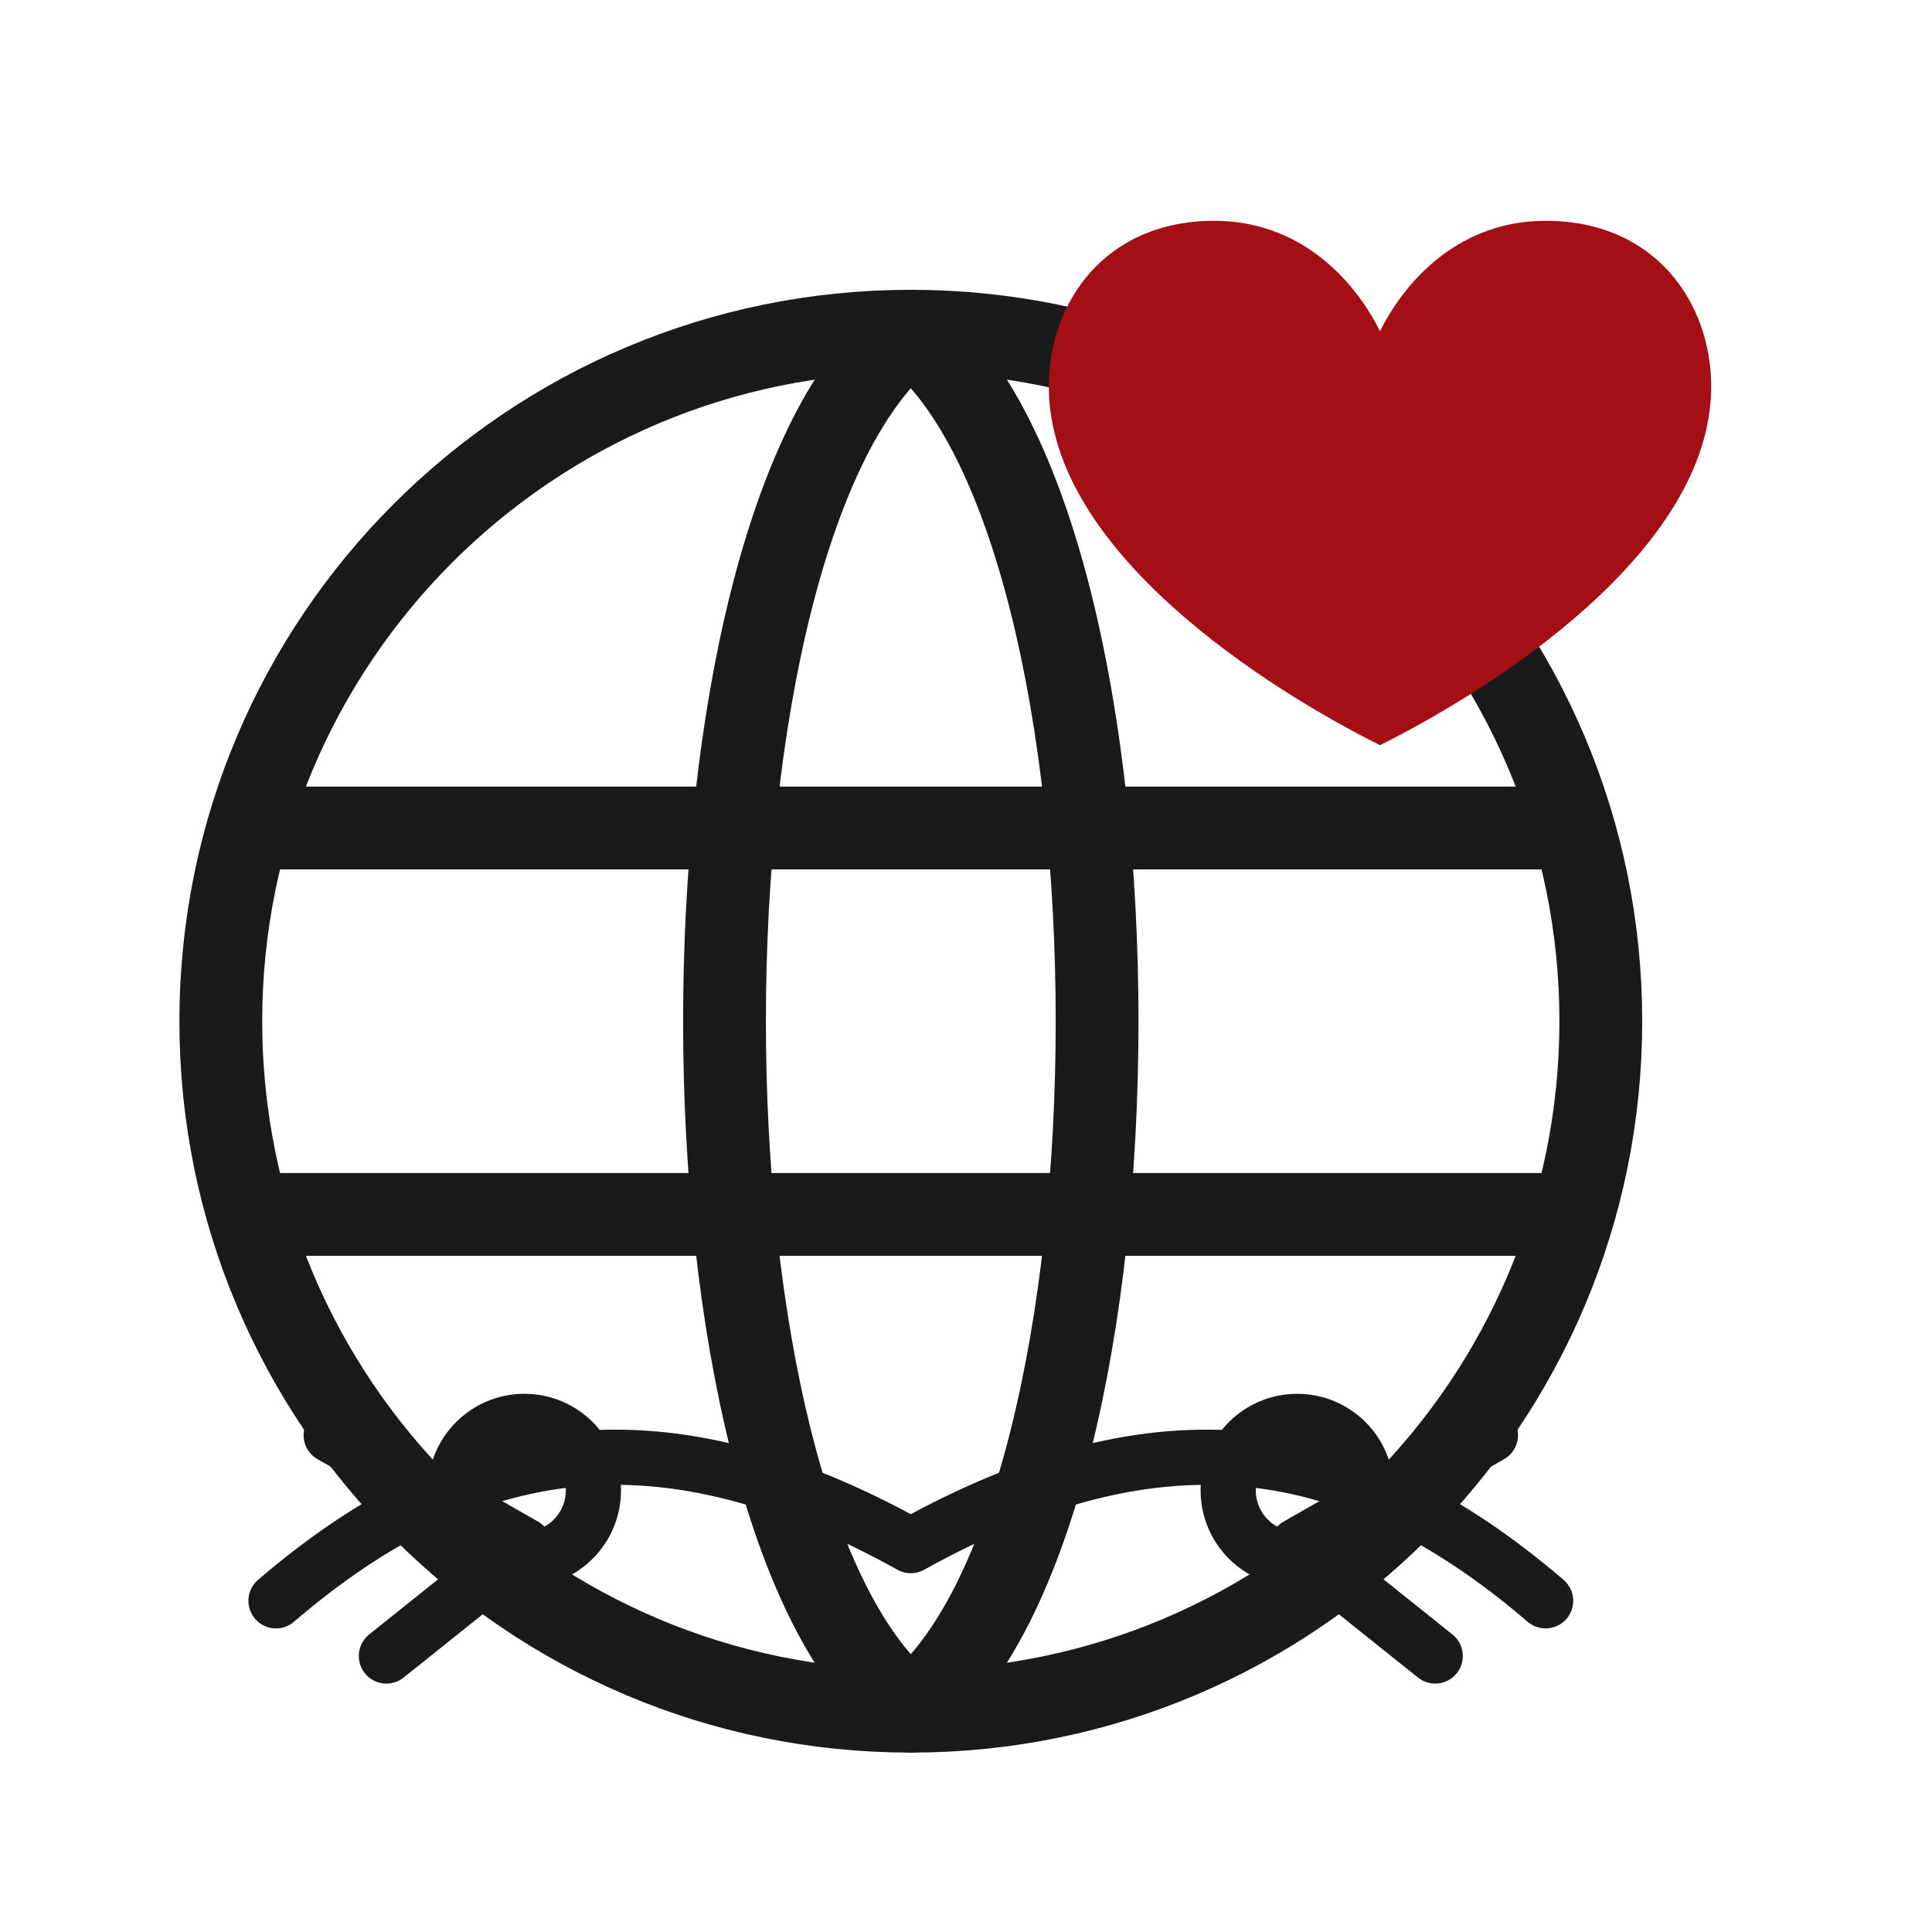
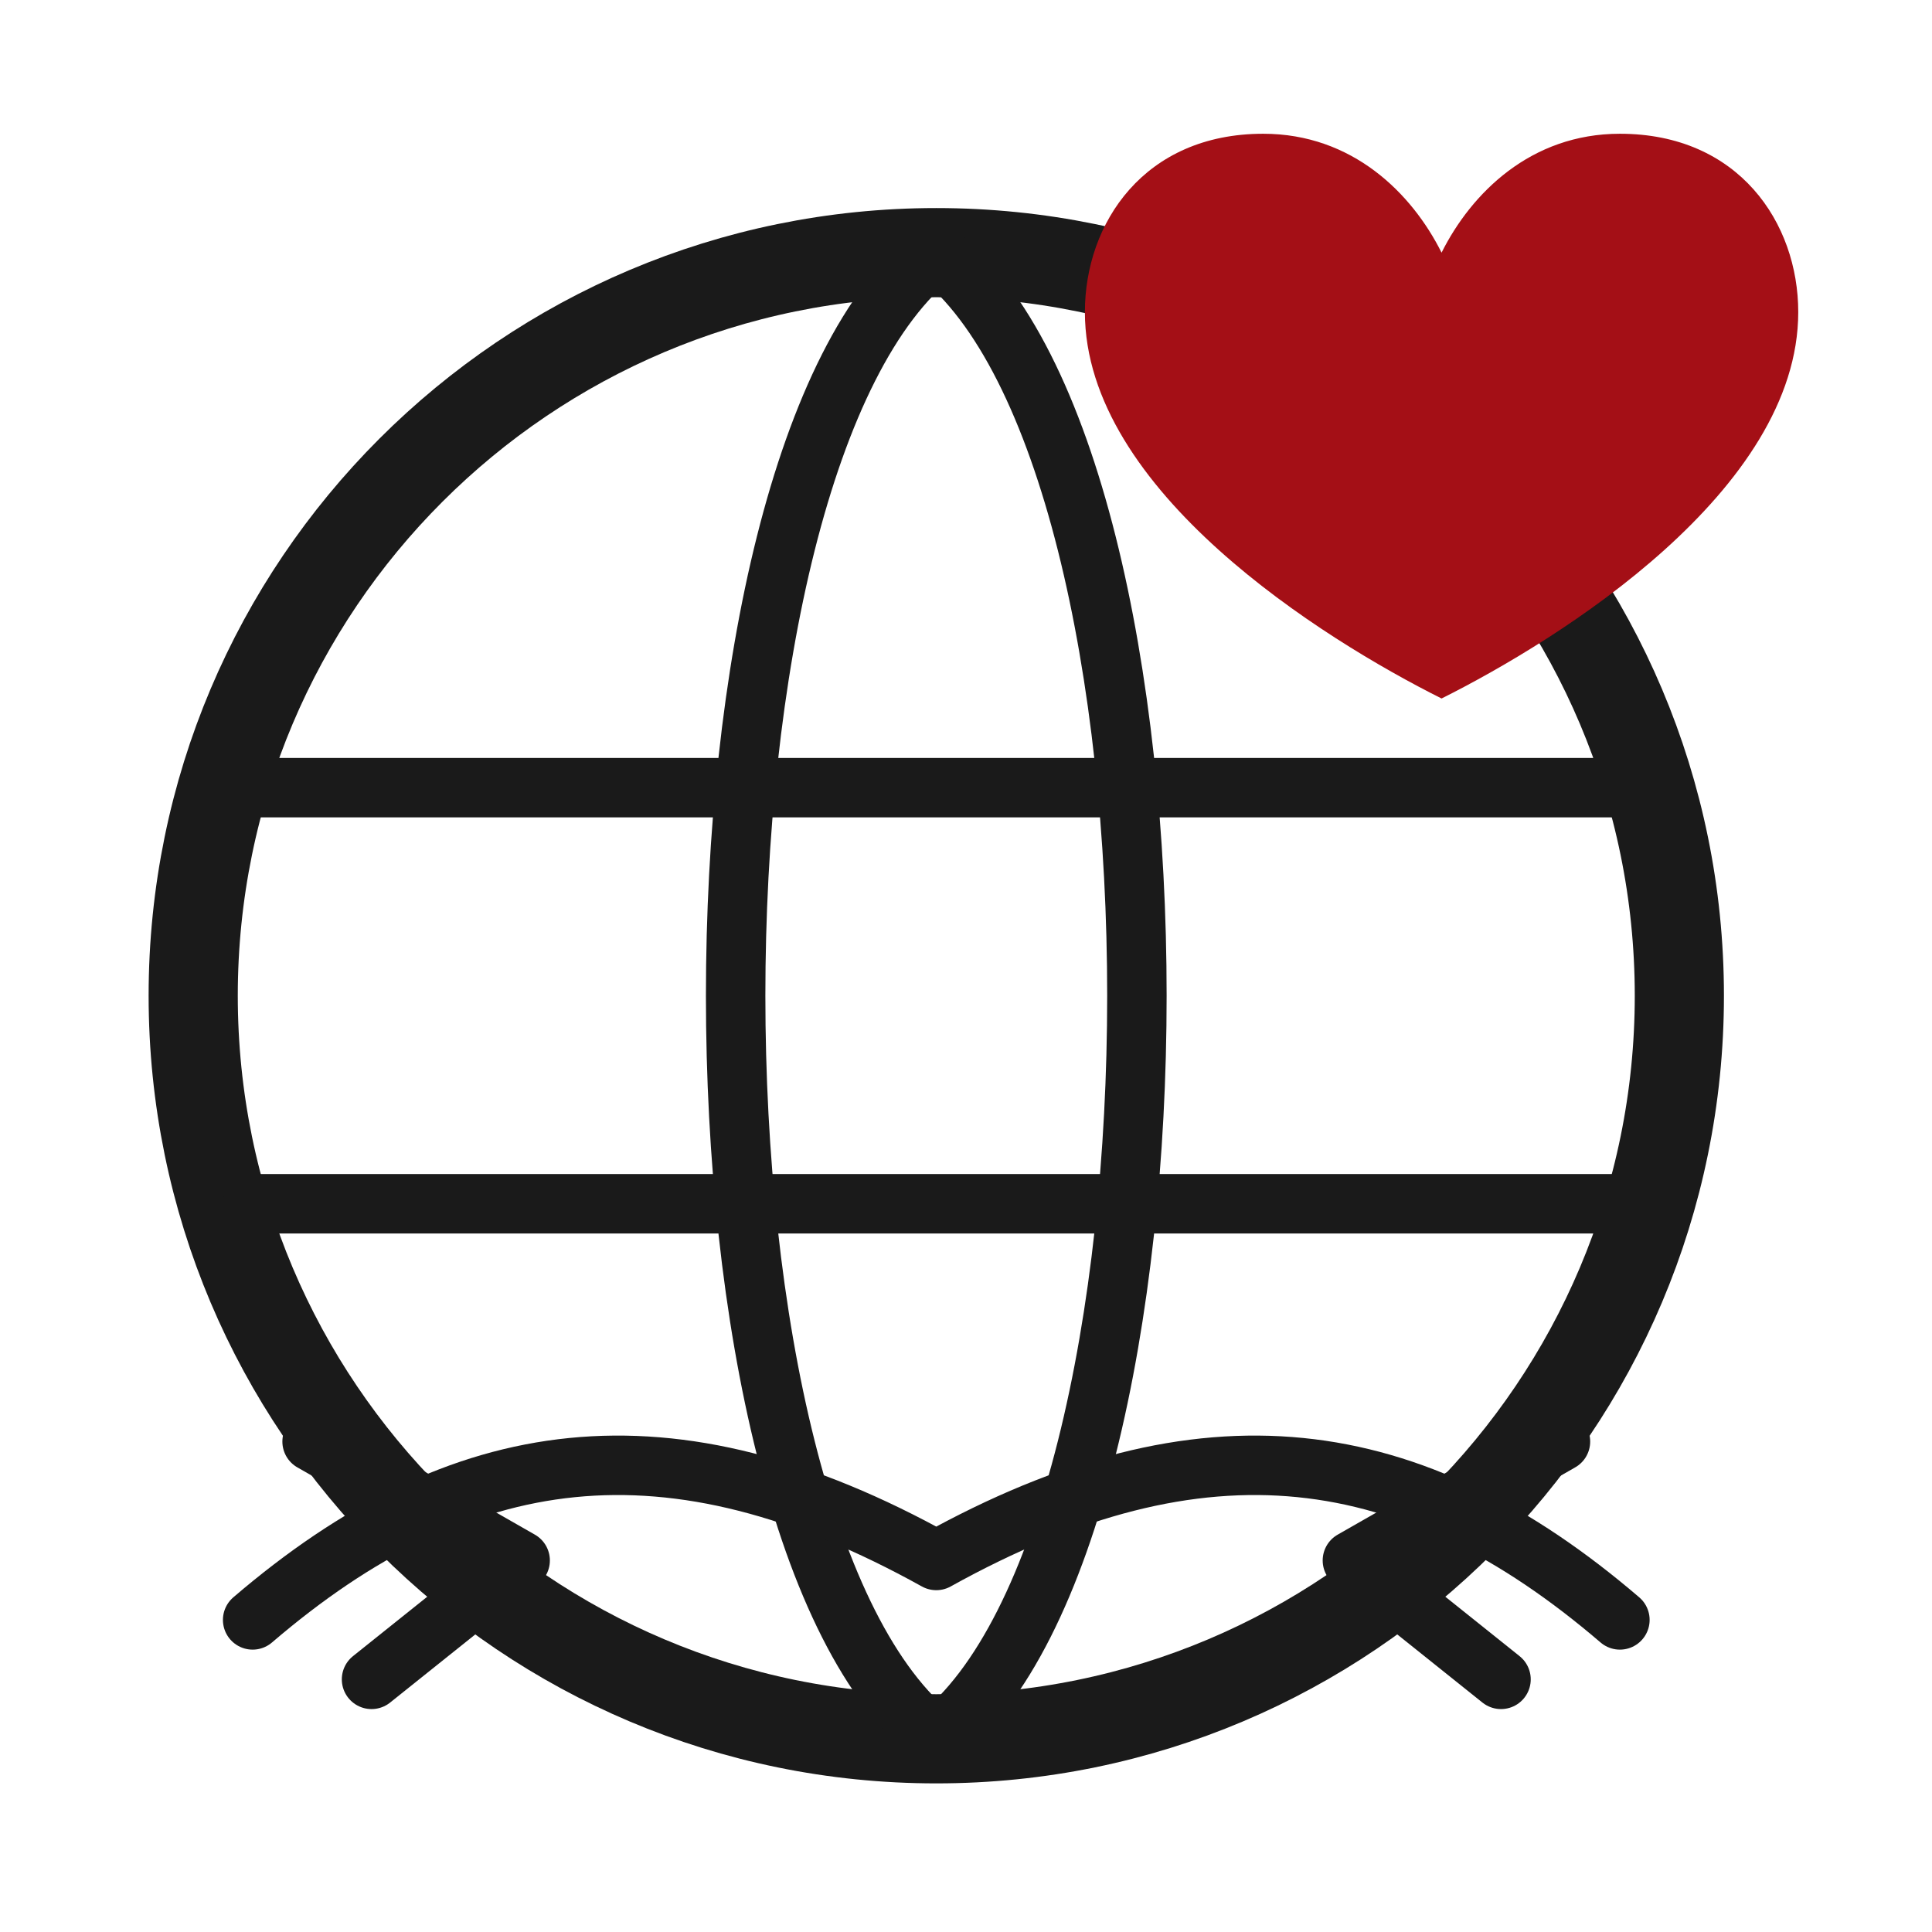
- <svg xmlns="http://www.w3.org/2000/svg" width="70" height="70" viewBox="0 0 70 70">
+ <svg xmlns="http://www.w3.org/2000/svg" width="70" height="70" viewBox="1.5 3.5 65 65">
  <g fill="none" stroke="#1a1a1a" stroke-width="3" stroke-linecap="round" stroke-linejoin="round">
    <circle cx="33" cy="37" r="25" />
-     <path d="M33 12c-9 7-9 43 0 50 M33 12c9 7 9 43 0 50 M10 30h46 M10 44h46" />
  </g>
  <g fill="none" stroke="#1a1a1a" stroke-width="2" stroke-linecap="round" stroke-linejoin="round">
+     <path d="M33 12c-9 7-9 43 0 50 M33 12c9 7 9 43 0 50 M10 30h46 M10 44h46" />
    <path d="M10 58c7-6 14-7 23-2 M56 58c-7-6-14-7-23-2" />
    <path d="M12 52l7 4-5 4 M54 52l-7 4 5 4" />
-     <circle cx="19" cy="54" r="2.5" />
-     <circle cx="47" cy="54" r="2.5" />
  </g>
  <path d="M56 8c-3 0-5 2-6 4-1-2-3-4-6-4-4 0-6 3-6 6 0 6 8 11 12 13 4-2 12-7 12-13 0-3-2-6-6-6z" fill="#a40f16" />
</svg>
